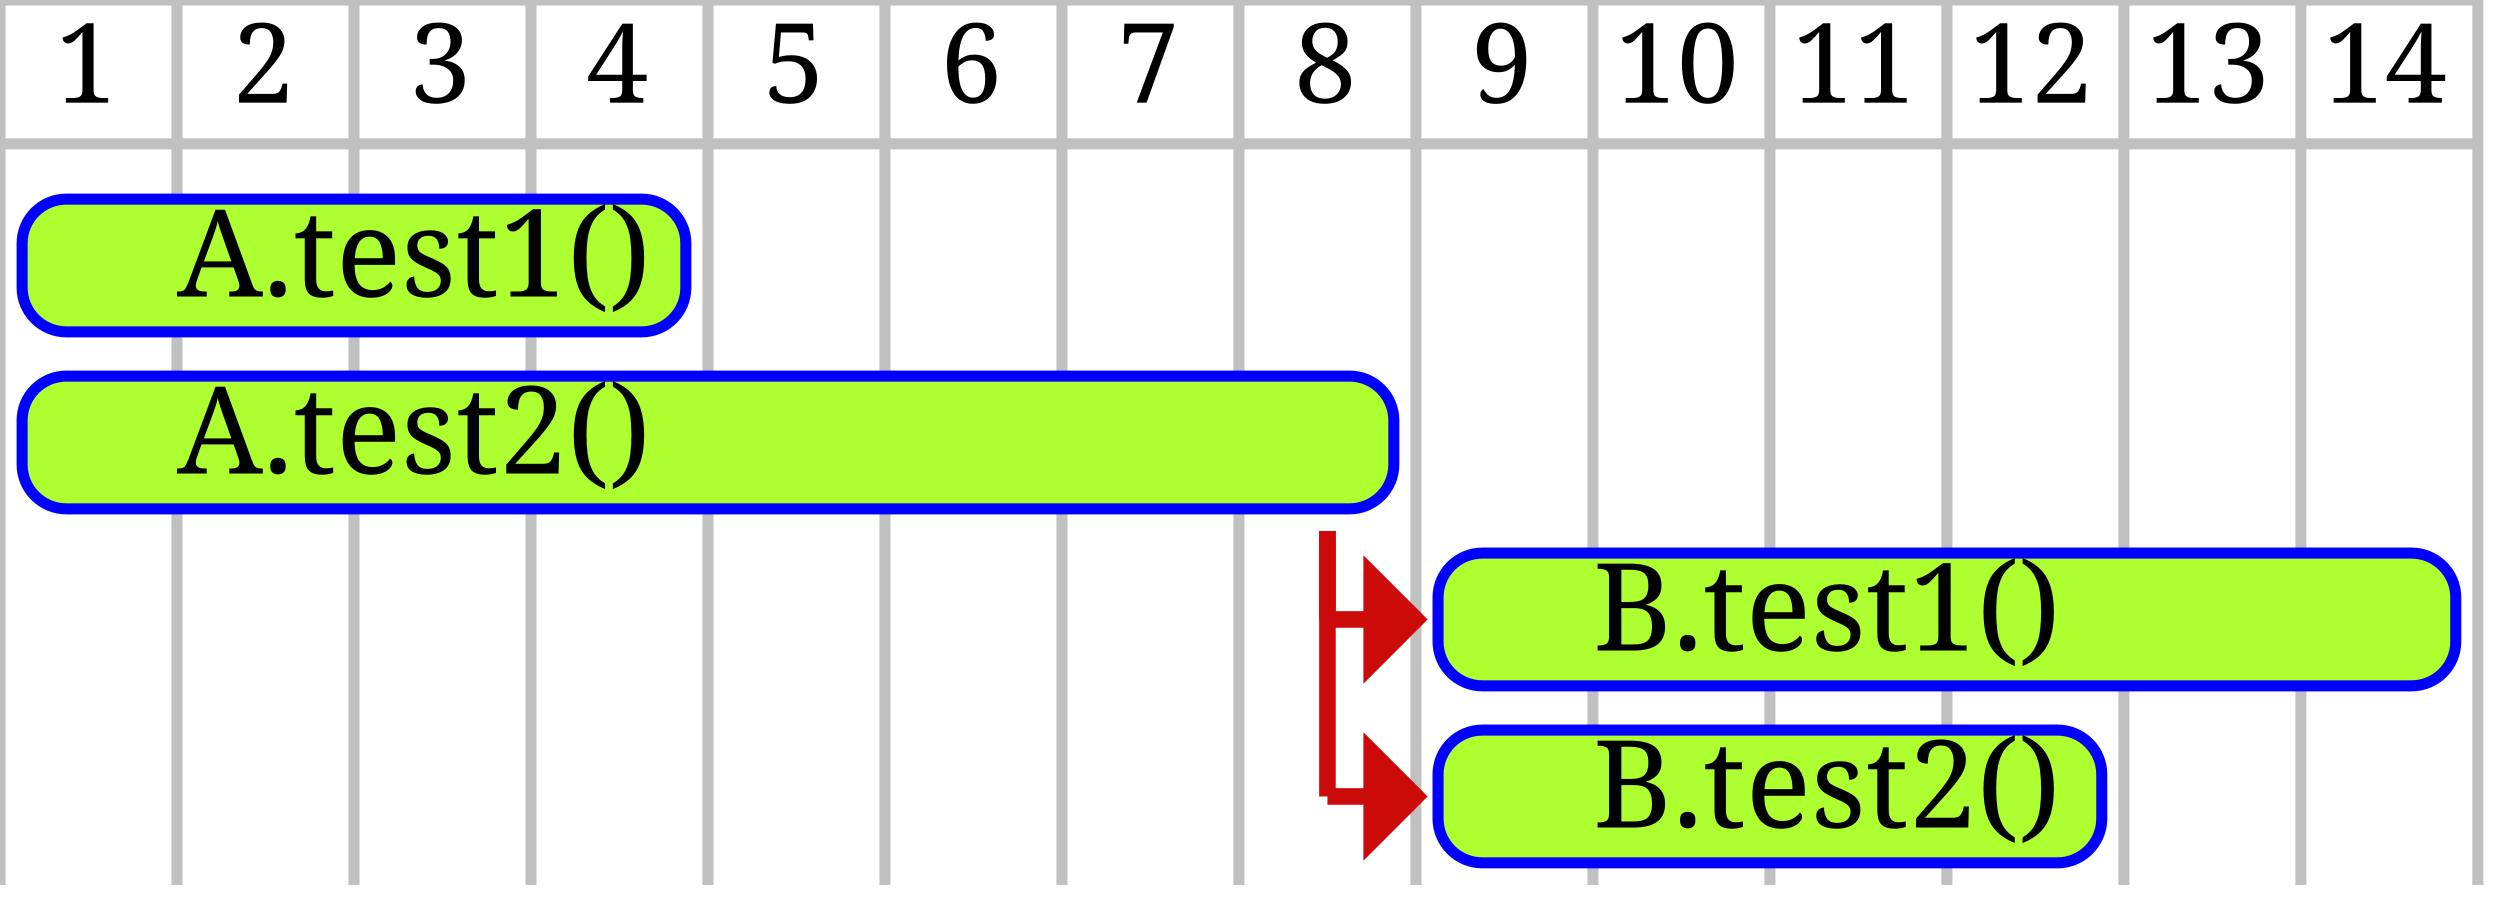
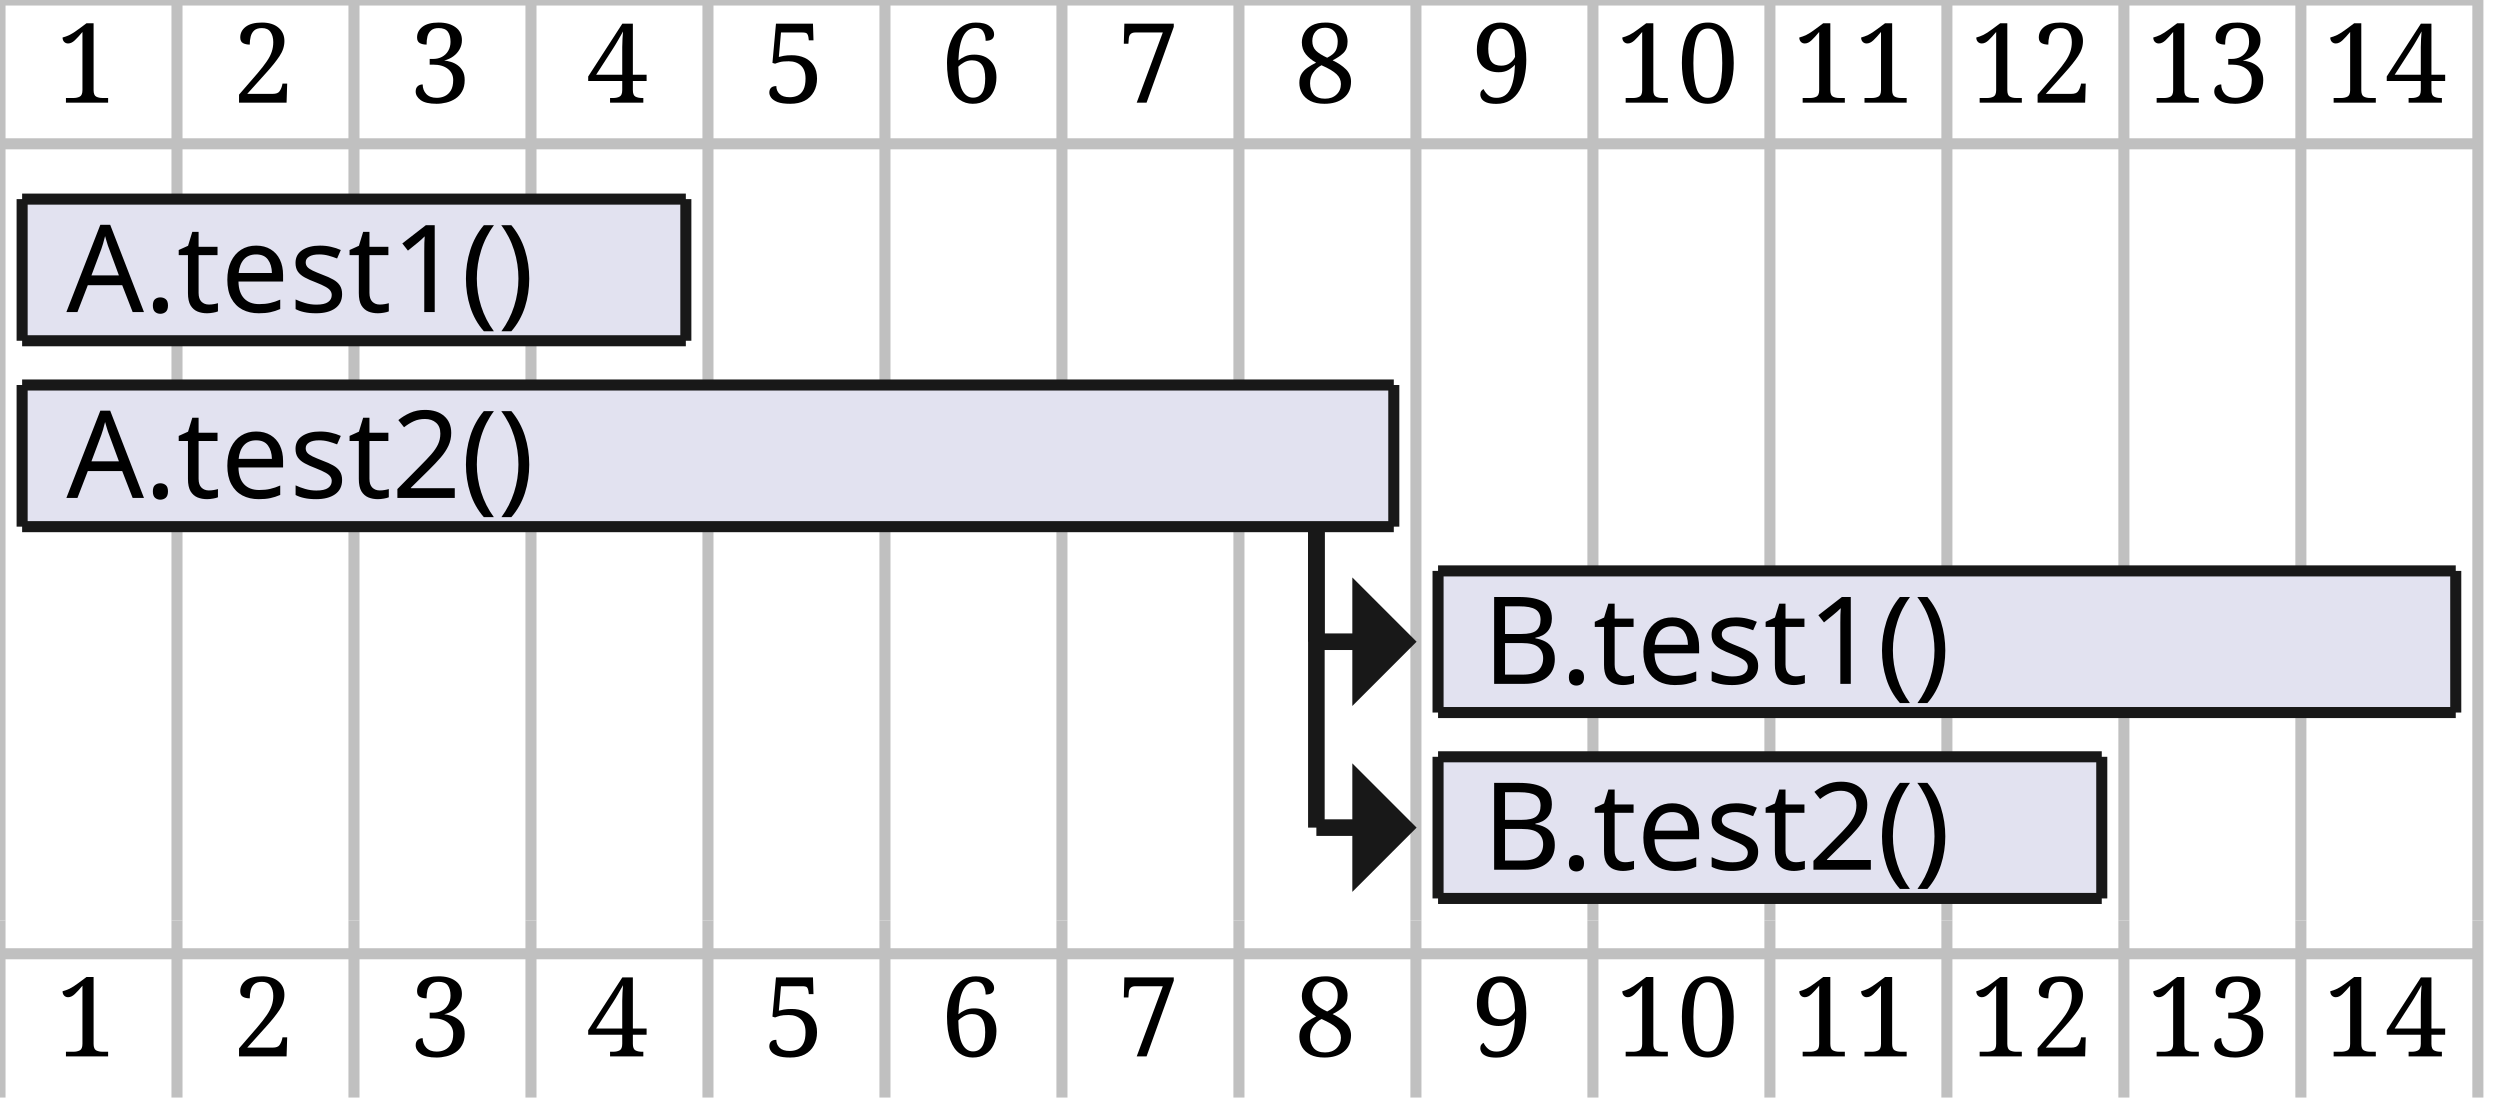
- <svg xmlns="http://www.w3.org/2000/svg" contentScriptType="application/ecmascript" contentStyleType="text/css" height="164px" preserveAspectRatio="none" style="width:452px;height:164px;" version="1.1" viewBox="0 0 452 164" width="452px" zoomAndPan="magnify">
+ <svg xmlns="http://www.w3.org/2000/svg" contentStyleType="text/css" height="202px" preserveAspectRatio="none" style="width:452px;height:202px;background:#FFFFFF;" version="1.1" viewBox="0 0 452 202" width="452px" zoomAndPan="magnify">
  <defs />
  <g>
-     <text fill="#000000" font-family="Serif" font-size="20" lengthAdjust="spacingAndGlyphs" textLength="12" x="10" y="18.564">
-       1
-     </text>
-     <line style="stroke: #C0C0C0; stroke-width: 2.0;" x1="0" x2="0" y1="0" y2="160" />
-     <text fill="#000000" font-family="Serif" font-size="20" lengthAdjust="spacingAndGlyphs" textLength="12" x="42" y="18.564">
-       2
-     </text>
-     <line style="stroke: #C0C0C0; stroke-width: 2.0;" x1="32" x2="32" y1="0" y2="160" />
-     <text fill="#000000" font-family="Serif" font-size="20" lengthAdjust="spacingAndGlyphs" textLength="12" x="74" y="18.564">
-       3
-     </text>
-     <line style="stroke: #C0C0C0; stroke-width: 2.0;" x1="64" x2="64" y1="0" y2="160" />
-     <text fill="#000000" font-family="Serif" font-size="20" lengthAdjust="spacingAndGlyphs" textLength="12" x="106" y="18.564">
-       4
-     </text>
-     <line style="stroke: #C0C0C0; stroke-width: 2.0;" x1="96" x2="96" y1="0" y2="160" />
-     <text fill="#000000" font-family="Serif" font-size="20" lengthAdjust="spacingAndGlyphs" textLength="12" x="138" y="18.564">
-       5
-     </text>
-     <line style="stroke: #C0C0C0; stroke-width: 2.0;" x1="128" x2="128" y1="0" y2="160" />
-     <text fill="#000000" font-family="Serif" font-size="20" lengthAdjust="spacingAndGlyphs" textLength="12" x="170" y="18.564">
-       6
-     </text>
-     <line style="stroke: #C0C0C0; stroke-width: 2.0;" x1="160" x2="160" y1="0" y2="160" />
-     <text fill="#000000" font-family="Serif" font-size="20" lengthAdjust="spacingAndGlyphs" textLength="12" x="202" y="18.564">
-       7
-     </text>
-     <line style="stroke: #C0C0C0; stroke-width: 2.0;" x1="192" x2="192" y1="0" y2="160" />
-     <text fill="#000000" font-family="Serif" font-size="20" lengthAdjust="spacingAndGlyphs" textLength="12" x="234" y="18.564">
-       8
-     </text>
-     <line style="stroke: #C0C0C0; stroke-width: 2.0;" x1="224" x2="224" y1="0" y2="160" />
-     <text fill="#000000" font-family="Serif" font-size="20" lengthAdjust="spacingAndGlyphs" textLength="12" x="266" y="18.564">
-       9
-     </text>
-     <line style="stroke: #C0C0C0; stroke-width: 2.0;" x1="256" x2="256" y1="0" y2="160" />
-     <text fill="#000000" font-family="Serif" font-size="20" lengthAdjust="spacingAndGlyphs" textLength="24" x="292" y="18.564">
-       10
-     </text>
-     <line style="stroke: #C0C0C0; stroke-width: 2.0;" x1="288" x2="288" y1="0" y2="160" />
-     <text fill="#000000" font-family="Serif" font-size="20" lengthAdjust="spacingAndGlyphs" textLength="24" x="324" y="18.564">
-       11
-     </text>
-     <line style="stroke: #C0C0C0; stroke-width: 2.0;" x1="320" x2="320" y1="0" y2="160" />
-     <text fill="#000000" font-family="Serif" font-size="20" lengthAdjust="spacingAndGlyphs" textLength="24" x="356" y="18.564">
-       12
-     </text>
-     <line style="stroke: #C0C0C0; stroke-width: 2.0;" x1="352" x2="352" y1="0" y2="160" />
-     <text fill="#000000" font-family="Serif" font-size="20" lengthAdjust="spacingAndGlyphs" textLength="24" x="388" y="18.564">
-       13
-     </text>
-     <line style="stroke: #C0C0C0; stroke-width: 2.0;" x1="384" x2="384" y1="0" y2="160" />
-     <text fill="#000000" font-family="Serif" font-size="20" lengthAdjust="spacingAndGlyphs" textLength="24" x="420" y="18.564">
-       14
-     </text>
-     <line style="stroke: #C0C0C0; stroke-width: 2.0;" x1="416" x2="416" y1="0" y2="160" />
-     <line style="stroke: #C0C0C0; stroke-width: 2.0;" x1="448" x2="448" y1="0" y2="160" />
-     <line style="stroke: #C0C0C0; stroke-width: 2.0;" x1="0" x2="448" y1="0" y2="0" />
-     <line style="stroke: #C0C0C0; stroke-width: 2.0;" x1="0" x2="448" y1="26" y2="26" />
-     <line style="stroke: #CD0A0A; stroke-width: 3.0;" x1="240" x2="240" y1="96" y2="112" />
-     <line style="stroke: #CD0A0A; stroke-width: 3.0;" x1="240" x2="256" y1="112" y2="112" />
-     <polygon fill="#CD0A0A" points="248,104,248,112,248,120,256,112" style="stroke: #CD0A0A; stroke-width: 3.0;" />
-     <line style="stroke: #CD0A0A; stroke-width: 3.0;" x1="240" x2="240" y1="96" y2="144" />
-     <line style="stroke: #CD0A0A; stroke-width: 3.0;" x1="240" x2="256" y1="144" y2="144" />
-     <polygon fill="#CD0A0A" points="248,136,248,144,248,152,256,144" style="stroke: #CD0A0A; stroke-width: 3.0;" />
-     <rect fill="#ADFF2F" height="24" rx="8" ry="8" style="stroke: #0000FF; stroke-width: 2.0;" width="120" x="4" y="36" />
-     <rect fill="#ADFF2F" height="24" rx="8" ry="8" style="stroke: #0000FF; stroke-width: 2.0;" width="248" x="4" y="68" />
-     <rect fill="#ADFF2F" height="24" rx="8" ry="8" style="stroke: #0000FF; stroke-width: 2.0;" width="184" x="260" y="100" />
-     <rect fill="#ADFF2F" height="24" rx="8" ry="8" style="stroke: #0000FF; stroke-width: 2.0;" width="120" x="260" y="132" />
-     <text fill="#000000" font-family="Serif" font-size="22" lengthAdjust="spacingAndGlyphs" textLength="94" x="32" y="53.616">
-       A.test1()
-     </text>
-     <text fill="#000000" font-family="Serif" font-size="22" lengthAdjust="spacingAndGlyphs" textLength="94" x="32" y="85.616">
-       A.test2()
-     </text>
-     <text fill="#000000" font-family="Serif" font-size="22" lengthAdjust="spacingAndGlyphs" textLength="94" x="288" y="117.616">
-       B.test1()
-     </text>
-     <text fill="#000000" font-family="Serif" font-size="22" lengthAdjust="spacingAndGlyphs" textLength="94" x="288" y="149.616">
-       B.test2()
-     </text>
+     <line style="stroke:#C0C0C0;stroke-width:2.0;" x1="0" x2="0" y1="0" y2="166.438" />
+     <line style="stroke:#C0C0C0;stroke-width:2.0;" x1="32" x2="32" y1="0" y2="166.438" />
+     <line style="stroke:#C0C0C0;stroke-width:2.0;" x1="64" x2="64" y1="0" y2="166.438" />
+     <line style="stroke:#C0C0C0;stroke-width:2.0;" x1="96" x2="96" y1="0" y2="166.438" />
+     <line style="stroke:#C0C0C0;stroke-width:2.0;" x1="128" x2="128" y1="0" y2="166.438" />
+     <line style="stroke:#C0C0C0;stroke-width:2.0;" x1="160" x2="160" y1="0" y2="166.438" />
+     <line style="stroke:#C0C0C0;stroke-width:2.0;" x1="192" x2="192" y1="0" y2="166.438" />
+     <line style="stroke:#C0C0C0;stroke-width:2.0;" x1="224" x2="224" y1="0" y2="166.438" />
+     <line style="stroke:#C0C0C0;stroke-width:2.0;" x1="256" x2="256" y1="0" y2="166.438" />
+     <line style="stroke:#C0C0C0;stroke-width:2.0;" x1="288" x2="288" y1="0" y2="166.438" />
+     <line style="stroke:#C0C0C0;stroke-width:2.0;" x1="320" x2="320" y1="0" y2="166.438" />
+     <line style="stroke:#C0C0C0;stroke-width:2.0;" x1="352" x2="352" y1="0" y2="166.438" />
+     <line style="stroke:#C0C0C0;stroke-width:2.0;" x1="384" x2="384" y1="0" y2="166.438" />
+     <line style="stroke:#C0C0C0;stroke-width:2.0;" x1="416" x2="416" y1="0" y2="166.438" />
+     <line style="stroke:#C0C0C0;stroke-width:2.0;" x1="448" x2="448" y1="0" y2="166.438" />
+     <text fill="#000000" font-family="Serif" font-size="20" lengthAdjust="spacing" textLength="12" x="10" y="18.564">1</text>
+     <text fill="#000000" font-family="Serif" font-size="20" lengthAdjust="spacing" textLength="12" x="42" y="18.564">2</text>
+     <text fill="#000000" font-family="Serif" font-size="20" lengthAdjust="spacing" textLength="12" x="74" y="18.564">3</text>
+     <text fill="#000000" font-family="Serif" font-size="20" lengthAdjust="spacing" textLength="12" x="106" y="18.564">4</text>
+     <text fill="#000000" font-family="Serif" font-size="20" lengthAdjust="spacing" textLength="12" x="138" y="18.564">5</text>
+     <text fill="#000000" font-family="Serif" font-size="20" lengthAdjust="spacing" textLength="12" x="170" y="18.564">6</text>
+     <text fill="#000000" font-family="Serif" font-size="20" lengthAdjust="spacing" textLength="12" x="202" y="18.564">7</text>
+     <text fill="#000000" font-family="Serif" font-size="20" lengthAdjust="spacing" textLength="12" x="234" y="18.564">8</text>
+     <text fill="#000000" font-family="Serif" font-size="20" lengthAdjust="spacing" textLength="12" x="266" y="18.564">9</text>
+     <text fill="#000000" font-family="Serif" font-size="20" lengthAdjust="spacing" textLength="24" x="292" y="18.564">10</text>
+     <text fill="#000000" font-family="Serif" font-size="20" lengthAdjust="spacing" textLength="24" x="324" y="18.564">11</text>
+     <text fill="#000000" font-family="Serif" font-size="20" lengthAdjust="spacing" textLength="24" x="356" y="18.564">12</text>
+     <text fill="#000000" font-family="Serif" font-size="20" lengthAdjust="spacing" textLength="24" x="388" y="18.564">13</text>
+     <text fill="#000000" font-family="Serif" font-size="20" lengthAdjust="spacing" textLength="24" x="420" y="18.564">14</text>
+     <line style="stroke:#C0C0C0;stroke-width:2.0;" x1="0" x2="448" y1="0" y2="0" />
+     <line style="stroke:#C0C0C0;stroke-width:2.0;" x1="0" x2="448" y1="26" y2="26" />
+     <line style="stroke:#181818;stroke-width:3.0;" x1="238" x2="238" y1="95.219" y2="116.023" />
+     <line style="stroke:#181818;stroke-width:3.0;" x1="238" x2="254" y1="116.023" y2="116.023" />
+     <polygon fill="#181818" points="246,108.023,246,116.023,246,124.023,254,116.023" style="stroke:#181818;stroke-width:3.0;" />
+     <line style="stroke:#181818;stroke-width:3.0;" x1="238" x2="238" y1="95.219" y2="149.633" />
+     <line style="stroke:#181818;stroke-width:3.0;" x1="238" x2="254" y1="149.633" y2="149.633" />
+     <polygon fill="#181818" points="246,141.633,246,149.633,246,157.633,254,149.633" style="stroke:#181818;stroke-width:3.0;" />
+     <rect fill="#E2E2F0" height="25.609" style="stroke:none;stroke-width:2.0;" width="120" x="4" y="36" />
+     <line style="stroke:#181818;stroke-width:2.0;" x1="4" x2="124" y1="36" y2="36" />
+     <line style="stroke:#181818;stroke-width:2.0;" x1="4" x2="124" y1="61.609" y2="61.609" />
+     <line style="stroke:#181818;stroke-width:2.0;" x1="4" x2="4" y1="36" y2="61.609" />
+     <line style="stroke:#181818;stroke-width:2.0;" x1="124" x2="124" y1="36" y2="61.609" />
+     <rect fill="#E2E2F0" height="25.609" style="stroke:none;stroke-width:2.0;" width="248" x="4" y="69.609" />
+     <line style="stroke:#181818;stroke-width:2.0;" x1="4" x2="252" y1="69.609" y2="69.609" />
+     <line style="stroke:#181818;stroke-width:2.0;" x1="4" x2="252" y1="95.219" y2="95.219" />
+     <line style="stroke:#181818;stroke-width:2.0;" x1="4" x2="4" y1="69.609" y2="95.219" />
+     <line style="stroke:#181818;stroke-width:2.0;" x1="252" x2="252" y1="69.609" y2="95.219" />
+     <rect fill="#E2E2F0" height="25.609" style="stroke:none;stroke-width:2.0;" width="184" x="260" y="103.219" />
+     <line style="stroke:#181818;stroke-width:2.0;" x1="260" x2="444" y1="103.219" y2="103.219" />
+     <line style="stroke:#181818;stroke-width:2.0;" x1="260" x2="444" y1="128.828" y2="128.828" />
+     <line style="stroke:#181818;stroke-width:2.0;" x1="260" x2="260" y1="103.219" y2="128.828" />
+     <line style="stroke:#181818;stroke-width:2.0;" x1="444" x2="444" y1="103.219" y2="128.828" />
+     <rect fill="#E2E2F0" height="25.609" style="stroke:none;stroke-width:2.0;" width="120" x="260" y="136.828" />
+     <line style="stroke:#181818;stroke-width:2.0;" x1="260" x2="380" y1="136.828" y2="136.828" />
+     <line style="stroke:#181818;stroke-width:2.0;" x1="260" x2="380" y1="162.438" y2="162.438" />
+     <line style="stroke:#181818;stroke-width:2.0;" x1="260" x2="260" y1="136.828" y2="162.438" />
+     <line style="stroke:#181818;stroke-width:2.0;" x1="380" x2="380" y1="136.828" y2="162.438" />
+     <text fill="#000000" font-family="sans-serif" font-size="22" lengthAdjust="spacing" textLength="96" x="12" y="56.421">A.test1()</text>
+     <text fill="#000000" font-family="sans-serif" font-size="22" lengthAdjust="spacing" textLength="96" x="12" y="90.03">A.test2()</text>
+     <text fill="#000000" font-family="sans-serif" font-size="22" lengthAdjust="spacing" textLength="98" x="268" y="123.64">B.test1()</text>
+     <text fill="#000000" font-family="sans-serif" font-size="22" lengthAdjust="spacing" textLength="98" x="268" y="157.249">B.test2()</text>
+     <line style="stroke:#C0C0C0;stroke-width:2.0;" x1="0" x2="0" y1="166.438" y2="198.438" />
+     <line style="stroke:#C0C0C0;stroke-width:2.0;" x1="32" x2="32" y1="166.438" y2="198.438" />
+     <line style="stroke:#C0C0C0;stroke-width:2.0;" x1="64" x2="64" y1="166.438" y2="198.438" />
+     <line style="stroke:#C0C0C0;stroke-width:2.0;" x1="96" x2="96" y1="166.438" y2="198.438" />
+     <line style="stroke:#C0C0C0;stroke-width:2.0;" x1="128" x2="128" y1="166.438" y2="198.438" />
+     <line style="stroke:#C0C0C0;stroke-width:2.0;" x1="160" x2="160" y1="166.438" y2="198.438" />
+     <line style="stroke:#C0C0C0;stroke-width:2.0;" x1="192" x2="192" y1="166.438" y2="198.438" />
+     <line style="stroke:#C0C0C0;stroke-width:2.0;" x1="224" x2="224" y1="166.438" y2="198.438" />
+     <line style="stroke:#C0C0C0;stroke-width:2.0;" x1="256" x2="256" y1="166.438" y2="198.438" />
+     <line style="stroke:#C0C0C0;stroke-width:2.0;" x1="288" x2="288" y1="166.438" y2="198.438" />
+     <line style="stroke:#C0C0C0;stroke-width:2.0;" x1="320" x2="320" y1="166.438" y2="198.438" />
+     <line style="stroke:#C0C0C0;stroke-width:2.0;" x1="352" x2="352" y1="166.438" y2="198.438" />
+     <line style="stroke:#C0C0C0;stroke-width:2.0;" x1="384" x2="384" y1="166.438" y2="198.438" />
+     <line style="stroke:#C0C0C0;stroke-width:2.0;" x1="416" x2="416" y1="166.438" y2="198.438" />
+     <line style="stroke:#C0C0C0;stroke-width:2.0;" x1="448" x2="448" y1="166.438" y2="198.438" />
+     <text fill="#000000" font-family="Serif" font-size="20" lengthAdjust="spacing" textLength="12" x="10" y="191.002">1</text>
+     <text fill="#000000" font-family="Serif" font-size="20" lengthAdjust="spacing" textLength="12" x="42" y="191.002">2</text>
+     <text fill="#000000" font-family="Serif" font-size="20" lengthAdjust="spacing" textLength="12" x="74" y="191.002">3</text>
+     <text fill="#000000" font-family="Serif" font-size="20" lengthAdjust="spacing" textLength="12" x="106" y="191.002">4</text>
+     <text fill="#000000" font-family="Serif" font-size="20" lengthAdjust="spacing" textLength="12" x="138" y="191.002">5</text>
+     <text fill="#000000" font-family="Serif" font-size="20" lengthAdjust="spacing" textLength="12" x="170" y="191.002">6</text>
+     <text fill="#000000" font-family="Serif" font-size="20" lengthAdjust="spacing" textLength="12" x="202" y="191.002">7</text>
+     <text fill="#000000" font-family="Serif" font-size="20" lengthAdjust="spacing" textLength="12" x="234" y="191.002">8</text>
+     <text fill="#000000" font-family="Serif" font-size="20" lengthAdjust="spacing" textLength="12" x="266" y="191.002">9</text>
+     <text fill="#000000" font-family="Serif" font-size="20" lengthAdjust="spacing" textLength="24" x="292" y="191.002">10</text>
+     <text fill="#000000" font-family="Serif" font-size="20" lengthAdjust="spacing" textLength="24" x="324" y="191.002">11</text>
+     <text fill="#000000" font-family="Serif" font-size="20" lengthAdjust="spacing" textLength="24" x="356" y="191.002">12</text>
+     <text fill="#000000" font-family="Serif" font-size="20" lengthAdjust="spacing" textLength="24" x="388" y="191.002">13</text>
+     <text fill="#000000" font-family="Serif" font-size="20" lengthAdjust="spacing" textLength="24" x="420" y="191.002">14</text>
+     <line style="stroke:#C0C0C0;stroke-width:2.0;" x1="0" x2="448" y1="172.438" y2="172.438" />
  </g>
</svg>
